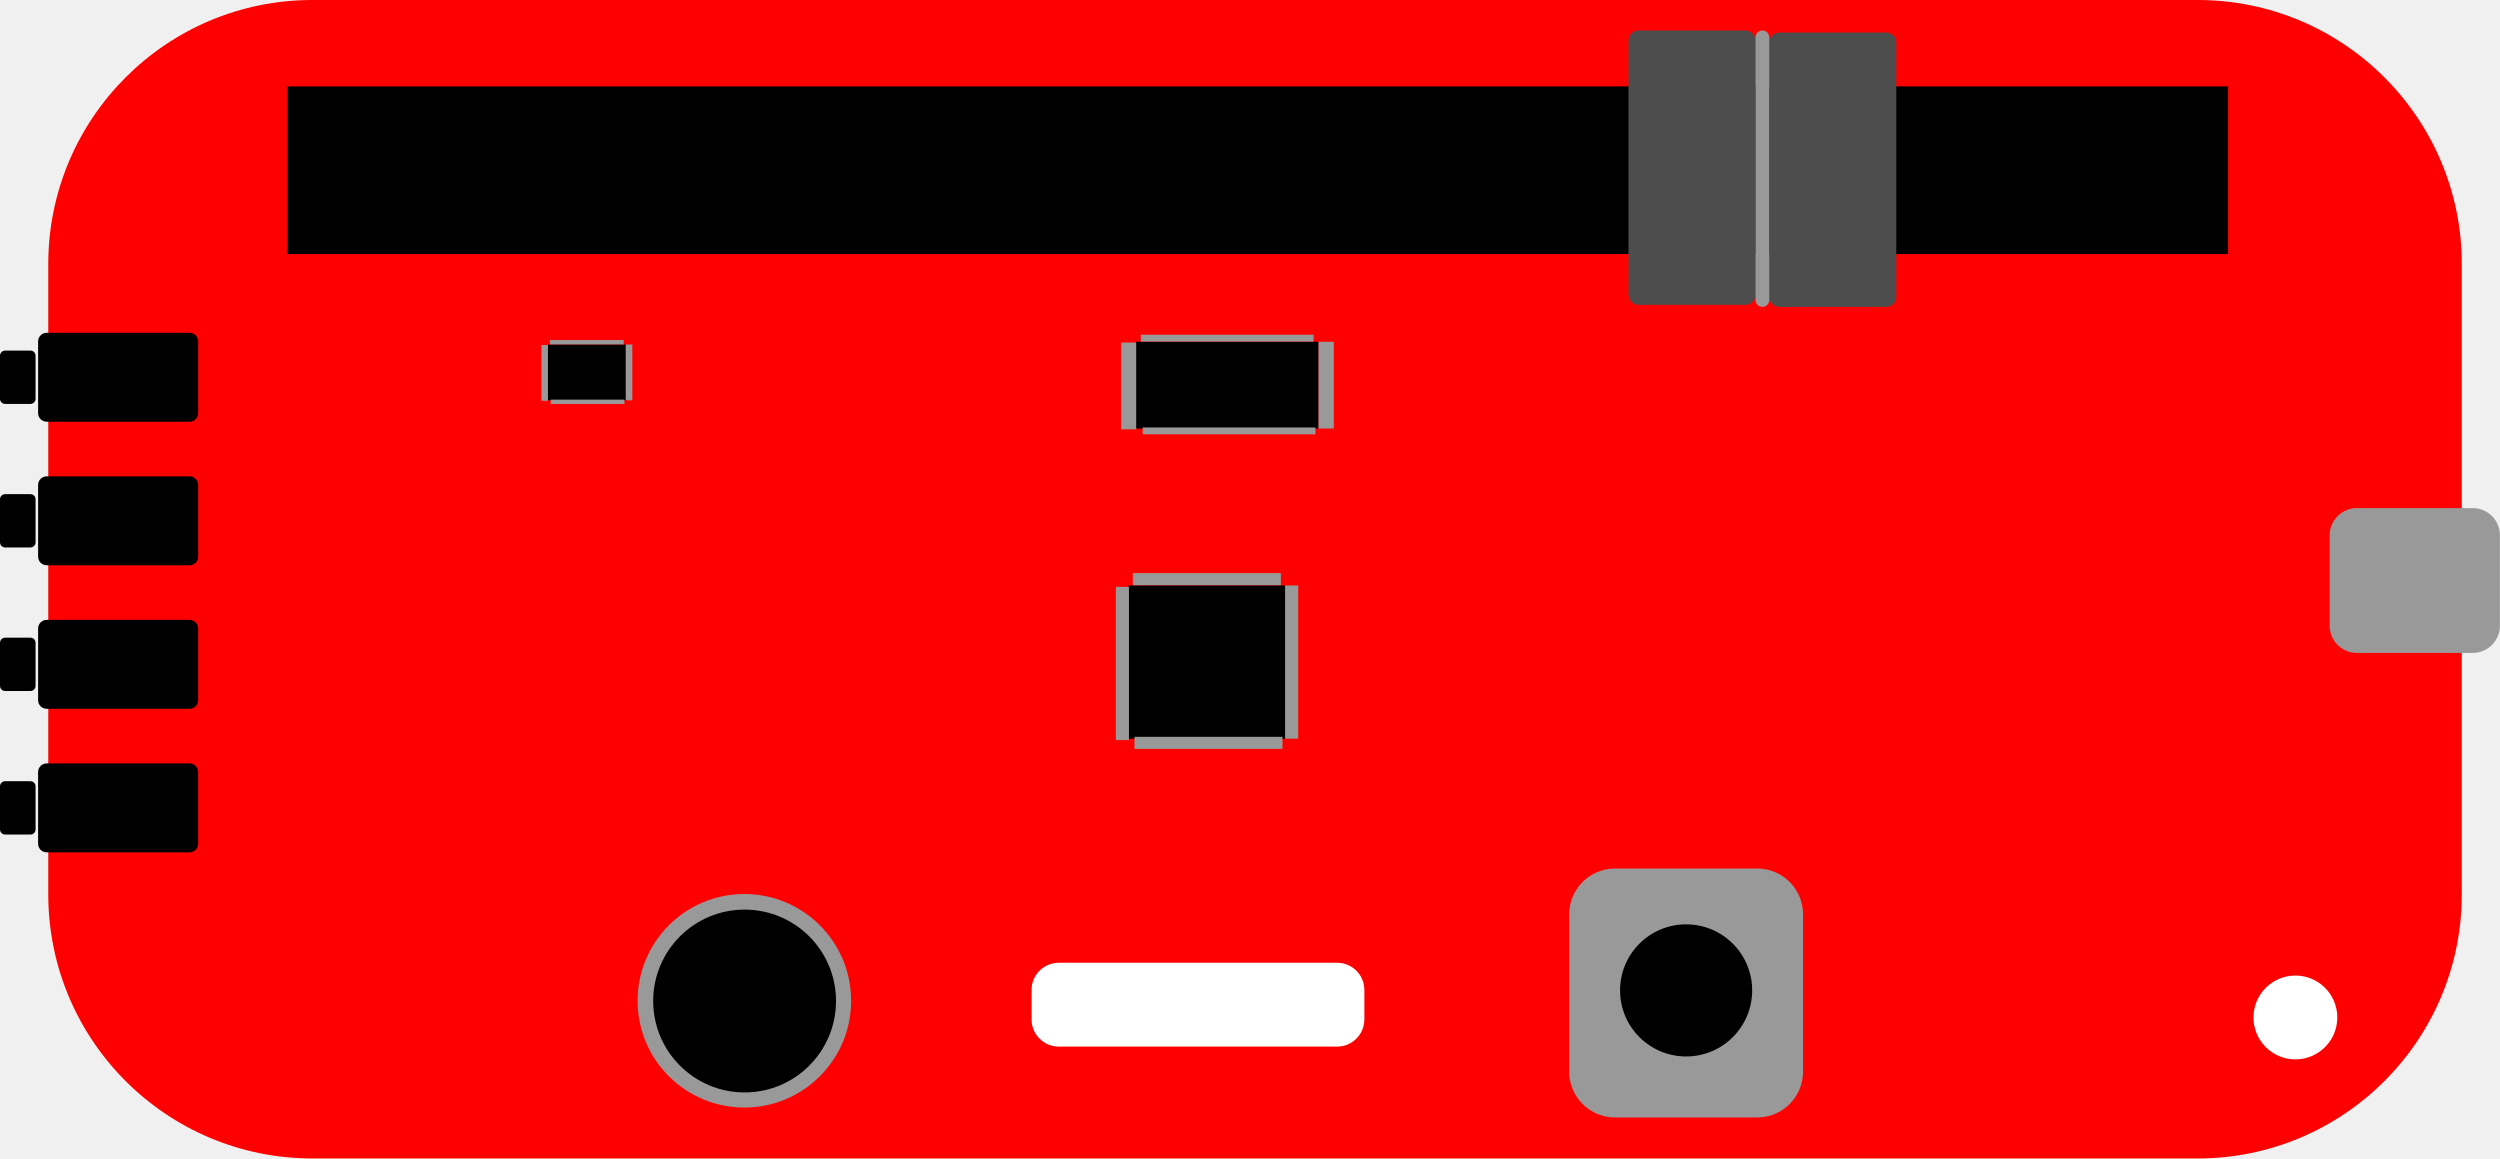
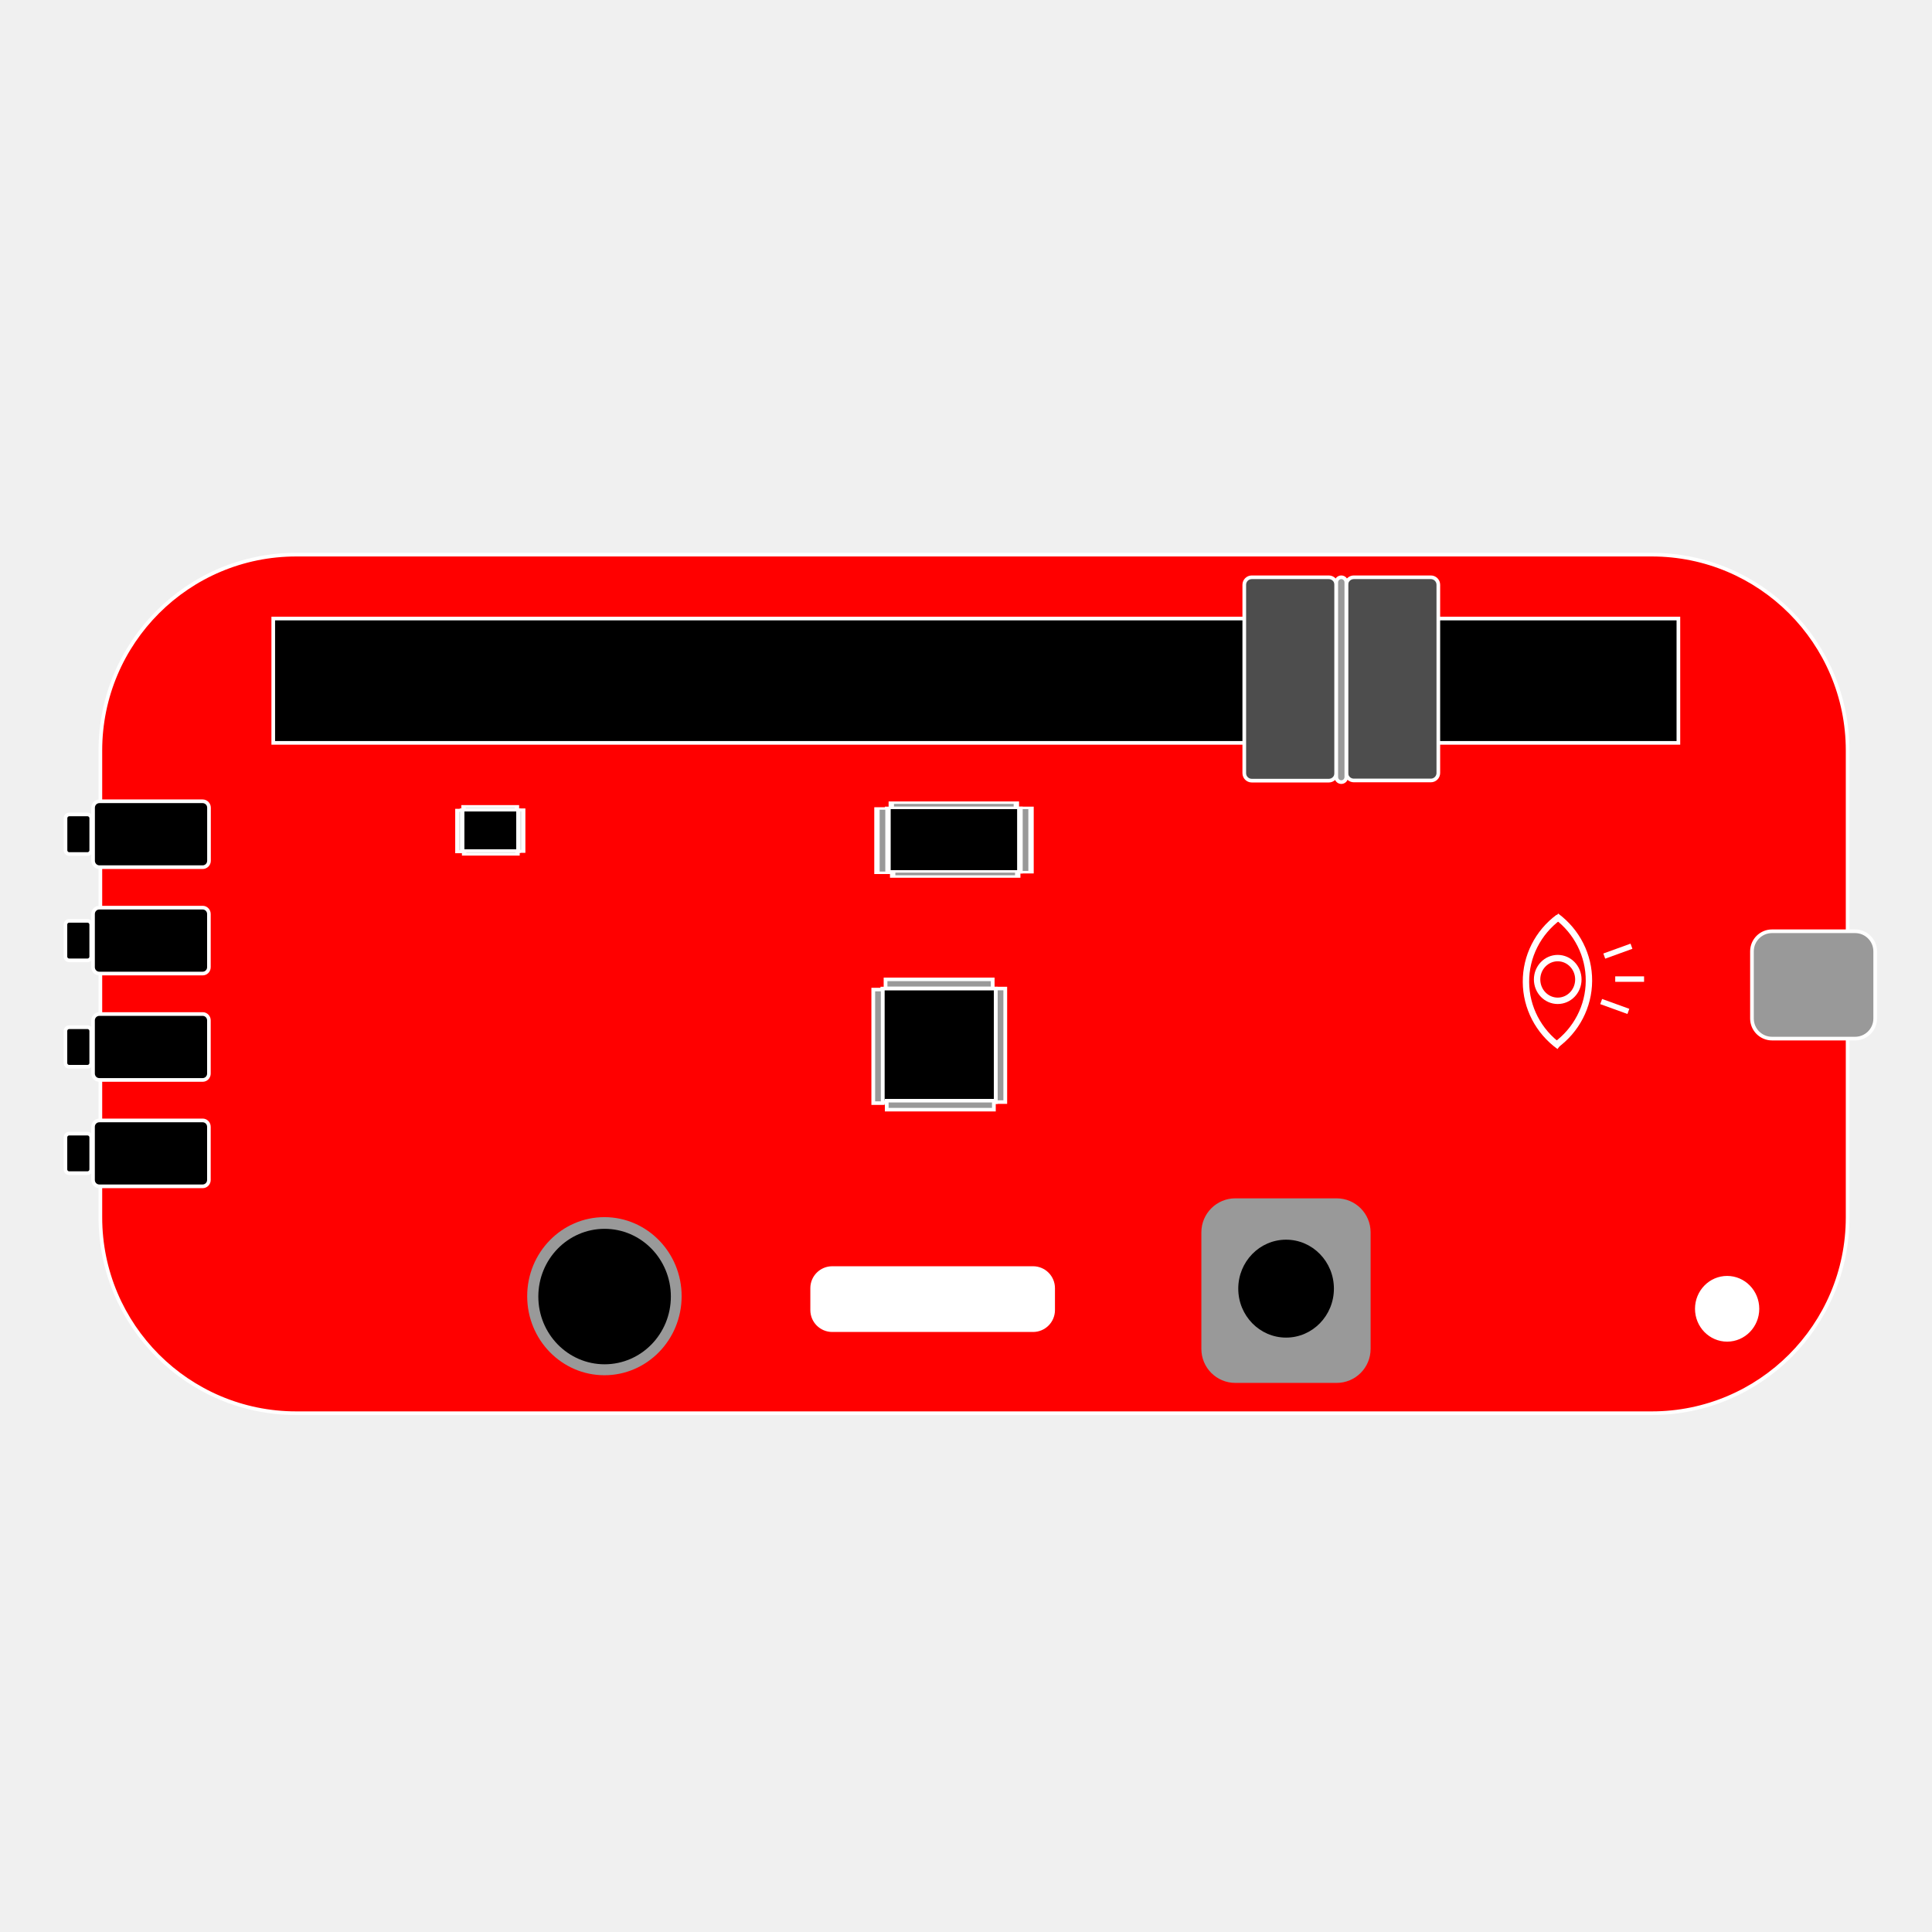
- <svg xmlns="http://www.w3.org/2000/svg" width="10.584mm" height="4.905mm" viewBox="0 0 10.584 4.905" version="1.1" id="svg6255">
+ <svg xmlns="http://www.w3.org/2000/svg" width="40" height="40" viewBox="0 0 10.583 10.583" version="1.1" id="svg6255">
  <defs id="defs6249" />
-   <g id="layer1" transform="translate(-80.90264,-149.1531)">
-     <g id="g7165" transform="matrix(0.0804855,0,0,0.0804855,79.25702,139.4033)">
-       <g id="g9888">
-         <rect style="fill:#ff0000;stroke-width:0.265" id="rect6257" width="126.953" height="60.937" x="22.985" y="121.137" ry="13.898" />
-         <g transform="matrix(0.8567555,0,0,0.7935825,11.33666,34.16689)" id="g7187">
-           <rect ry="0" y="148.398" x="79.914" height="10.156" width="9.622" id="rect7077" style="fill:#000000;stroke-width:0.265" />
-           <rect ry="0" y="148.398" x="89.535" height="10.156" width="0.802" id="rect7085" style="fill:#999999;stroke-width:0.1" />
-           <rect ry="0" y="148.491" x="79.142" height="10.156" width="0.802" id="rect7085-3" style="fill:#999999;stroke-width:0.1" />
-           <rect transform="rotate(90)" ry="0" y="-89.371" x="158.43" height="9.087" width="0.802" id="rect7085-3-7" style="fill:#999999;stroke-width:0.094" />
-           <rect transform="rotate(90)" ry="0" y="-89.271" x="147.578" height="9.087" width="0.802" id="rect7085-3-7-5" style="fill:#999999;stroke-width:0.094" />
-         </g>
-         <g id="g7187-9" transform="matrix(0.4270221,0,0,0.2890062,15.1301,96.37082)">
-           <rect ry="0" y="148.398" x="79.914" height="10.156" width="9.622" id="rect7077-1" style="fill:#000000;stroke-width:0.265" />
-           <rect ry="0" y="148.398" x="89.535" height="10.156" width="0.802" id="rect7085-2" style="fill:#999999;stroke-width:0.1" />
-           <rect ry="0" y="148.491" x="79.142" height="10.156" width="0.802" id="rect7085-3-70" style="fill:#999999;stroke-width:0.1" />
-           <rect transform="rotate(90)" ry="0" y="-89.371" x="158.43" height="9.087" width="0.802" id="rect7085-3-7-9" style="fill:#999999;stroke-width:0.094" />
-           <rect transform="rotate(90)" ry="0" y="-89.271" x="147.578" height="9.087" width="0.802" id="rect7085-3-7-5-3" style="fill:#999999;stroke-width:0.094" />
-         </g>
-         <g id="g7187-6" transform="matrix(1,0,0,0.4495532,0.2683071,72.39958)">
-           <rect ry="0" y="148.398" x="79.914" height="10.156" width="9.622" id="rect7077-0" style="fill:#000000;stroke-width:0.265" />
-           <rect ry="0" y="148.398" x="89.535" height="10.156" width="0.802" id="rect7085-6" style="fill:#999999;stroke-width:0.1" />
-           <rect ry="0" y="148.491" x="79.142" height="10.156" width="0.802" id="rect7085-3-2" style="fill:#999999;stroke-width:0.1" />
-           <rect transform="rotate(90)" ry="0" y="-89.371" x="158.43" height="9.087" width="0.802" id="rect7085-3-7-6" style="fill:#999999;stroke-width:0.094" />
-           <rect transform="rotate(90)" ry="0" y="-89.271" x="147.578" height="9.087" width="0.802" id="rect7085-3-7-5-1" style="fill:#999999;stroke-width:0.094" />
-         </g>
-         <rect ry="0" y="125.68" x="35.547" height="8.82" width="102.097" id="rect7249" style="fill:#000000;stroke-width:0.233" />
-         <rect ry="0.535" y="122.74" x="106.106" height="14.433" width="6.682" id="rect7255" style="fill:#4d4d4d;stroke-width:0.265" />
-         <rect ry="0.535" y="122.849" x="113.511" height="14.433" width="6.682" id="rect7255-8" style="fill:#4d4d4d;stroke-width:0.265" />
-         <rect ry="0.362" y="122.74" x="112.788" height="14.541" width="0.723" id="rect7272" style="fill:#999999;stroke-width:0.265" />
-         <rect ry="0.271" y="139.578" x="20.446" height="2.806" width="1.871" id="rect7274" style="fill:#000000;stroke-width:0.229" />
-         <rect ry="0.452" y="138.643" x="22.451" height="4.677" width="8.419" id="rect7274-7" style="fill:#000000;stroke-width:0.628" />
-         <g transform="translate(-0.4009043)" id="g7373">
-           <rect style="fill:#000000;stroke-width:0.229" id="rect7274-9" width="1.871" height="2.806" x="20.847" y="147.129" ry="0.271" />
-           <rect style="fill:#000000;stroke-width:0.628" id="rect7274-7-2" width="8.419" height="4.677" x="22.852" y="146.193" ry="0.452" />
-         </g>
-         <g transform="translate(1.46998,2.071346)" id="g7364">
-           <rect style="fill:#000000;stroke-width:0.229" id="rect7274-0" width="1.871" height="2.806" x="18.976" y="152.608" ry="0.271" />
-           <rect style="fill:#000000;stroke-width:0.628" id="rect7274-7-23" width="8.419" height="4.677" x="20.981" y="151.672" ry="0.452" />
-         </g>
-         <g transform="translate(1.737251,2.004521)" id="g7369">
-           <g id="g7336">
-             <rect ry="0.271" y="160.225" x="18.709" height="2.806" width="1.871" id="rect7274-75" style="fill:#000000;stroke-width:0.229" />
-             <rect ry="0.452" y="159.289" x="20.713" height="4.677" width="8.419" id="rect7274-7-9" style="fill:#000000;stroke-width:0.628" />
-           </g>
-         </g>
-         <rect ry="1.431" y="147.864" x="142.989" height="7.617" width="8.954" id="rect7377" style="fill:#999999;stroke-width:0.292" />
-         <circle r="2.205" cy="174.657" cx="141.185" id="path7410" style="fill:#ffffff;stroke-width:0.265" />
-         <rect ry="1.431" y="171.779" x="74.707" height="4.41" width="17.506" id="rect7412" style="fill:#ffffff;stroke-width:0.265" />
+   <g id="layer1" transform="translate(-98.9752,-124.6218)">
+     <rect style="fill:#ff0000;stroke:#ffffff;stroke-width:0.02;stroke-miterlimit:4;stroke-dasharray:none;stroke-opacity:1" id="rect6257" width="9.571" height="4.703" x="99.525" y="127.66" ry="1.073" />
+     <g transform="matrix(0.06458964,0,0,0.06124959,98.64696,120.9474)" id="g7187" style="stroke:#ffffff;stroke-width:0.318;stroke-miterlimit:4;stroke-dasharray:none;stroke-opacity:1">
+       <rect ry="0" y="148.398" x="79.914" height="10.156" width="9.622" id="rect7077" style="fill:#000000;stroke:#ffffff;stroke-width:0.318;stroke-miterlimit:4;stroke-dasharray:none;stroke-opacity:1" />
+       <rect ry="0" y="148.398" x="89.535" height="10.156" width="0.802" id="rect7085" style="fill:#999999;stroke:#ffffff;stroke-width:0.318;stroke-miterlimit:4;stroke-dasharray:none;stroke-opacity:1" />
+       <rect ry="0" y="148.491" x="79.142" height="10.156" width="0.802" id="rect7085-3" style="fill:#999999;stroke:#ffffff;stroke-width:0.318;stroke-miterlimit:4;stroke-dasharray:none;stroke-opacity:1" />
+       <rect transform="rotate(90)" ry="0" y="-89.371" x="158.43" height="9.087" width="0.802" id="rect7085-3-7" style="fill:#999999;stroke:#ffffff;stroke-width:0.318;stroke-miterlimit:4;stroke-dasharray:none;stroke-opacity:1" />
+       <rect transform="rotate(90)" ry="0" y="-89.271" x="147.578" height="9.087" width="0.802" id="rect7085-3-7-5" style="fill:#999999;stroke:#ffffff;stroke-width:0.318;stroke-miterlimit:4;stroke-dasharray:none;stroke-opacity:1" />
+     </g>
+     <g id="g7187-9" transform="matrix(0.03219262,0,0,0.02230583,98.93295,125.7484)" style="stroke:#ffffff;stroke-width:0.746;stroke-miterlimit:4;stroke-dasharray:none;stroke-opacity:1">
+       <rect ry="0" y="148.398" x="79.914" height="10.156" width="9.622" id="rect7077-1" style="fill:#000000;stroke:#ffffff;stroke-width:0.746;stroke-miterlimit:4;stroke-dasharray:none;stroke-opacity:1" />
+       <rect ry="0" y="148.398" x="89.535" height="10.156" width="0.802" id="rect7085-2" style="fill:#999999;stroke:#ffffff;stroke-width:0.746;stroke-miterlimit:4;stroke-dasharray:none;stroke-opacity:1" />
+       <rect ry="0" y="148.491" x="79.142" height="10.156" width="0.802" id="rect7085-3-70" style="fill:#999999;stroke:#ffffff;stroke-width:0.746;stroke-miterlimit:4;stroke-dasharray:none;stroke-opacity:1" />
+       <rect transform="rotate(90)" ry="0" y="-89.371" x="158.43" height="9.087" width="0.802" id="rect7085-3-7-9" style="fill:#999999;stroke:#ffffff;stroke-width:0.746;stroke-miterlimit:4;stroke-dasharray:none;stroke-opacity:1" />
+       <rect transform="rotate(90)" ry="0" y="-89.271" x="147.578" height="9.087" width="0.802" id="rect7085-3-7-5-3" style="fill:#999999;stroke:#ffffff;stroke-width:0.746;stroke-miterlimit:4;stroke-dasharray:none;stroke-opacity:1" />
+     </g>
+     <g id="g7187-6" transform="matrix(0.07538864,0,0,0.03469702,97.81254,123.8982)" style="stroke:#ffffff;stroke-width:0.391;stroke-miterlimit:4;stroke-dasharray:none;stroke-opacity:1">
+       <rect ry="0" y="148.398" x="79.914" height="10.156" width="9.622" id="rect7077-0" style="fill:#000000;stroke:#ffffff;stroke-width:0.391;stroke-miterlimit:4;stroke-dasharray:none;stroke-opacity:1" />
+       <rect ry="0" y="148.398" x="89.535" height="10.156" width="0.802" id="rect7085-6" style="fill:#999999;stroke:#ffffff;stroke-width:0.391;stroke-miterlimit:4;stroke-dasharray:none;stroke-opacity:1" />
+       <rect ry="0" y="148.491" x="79.142" height="10.156" width="0.802" id="rect7085-3-2" style="fill:#999999;stroke:#ffffff;stroke-width:0.391;stroke-miterlimit:4;stroke-dasharray:none;stroke-opacity:1" />
+       <rect transform="rotate(90)" ry="0" y="-89.371" x="158.43" height="9.087" width="0.802" id="rect7085-3-7-6" style="fill:#999999;stroke:#ffffff;stroke-width:0.391;stroke-miterlimit:4;stroke-dasharray:none;stroke-opacity:1" />
+       <rect transform="rotate(90)" ry="0" y="-89.271" x="147.578" height="9.087" width="0.802" id="rect7085-3-7-5-1" style="fill:#999999;stroke:#ffffff;stroke-width:0.391;stroke-miterlimit:4;stroke-dasharray:none;stroke-opacity:1" />
+     </g>
+     <rect ry="0" y="128.01" x="100.472" height="0.681" width="7.697" id="rect7249" style="fill:#000000;stroke:#ffffff;stroke-width:0.02;stroke-miterlimit:4;stroke-dasharray:none;stroke-opacity:1" />
+     <rect ry="0.041" y="127.784" x="105.791" height="1.114" width="0.504" id="rect7255" style="fill:#4d4d4d;stroke:#ffffff;stroke-width:0.02;stroke-miterlimit:4;stroke-dasharray:none;stroke-opacity:1" />
+     <rect ry="0.041" y="127.784" x="106.35" height="1.113" width="0.504" id="rect7255-8" style="fill:#4d4d4d;stroke:#ffffff;stroke-width:0.02;stroke-miterlimit:4;stroke-dasharray:none;stroke-opacity:1" />
+     <rect ry="0.028" y="127.784" x="106.295" height="1.122" width="0.055" id="rect7272" style="fill:#999999;stroke:#ffffff;stroke-width:0.02;stroke-miterlimit:4;stroke-dasharray:none;stroke-opacity:1" />
+     <rect ry="0.021" y="129.083" x="99.334" height="0.217" width="0.141" id="rect7274" style="fill:#000000;stroke:#ffffff;stroke-width:0.02;stroke-miterlimit:4;stroke-dasharray:none;stroke-opacity:1" />
+     <rect ry="0.035" y="129.011" x="99.485" height="0.361" width="0.635" id="rect7274-7" style="fill:#000000;stroke:#ffffff;stroke-width:0.02;stroke-miterlimit:4;stroke-dasharray:none;stroke-opacity:1" />
+     <g transform="matrix(0.07538864,0,0,0.07718113,97.76208,118.3103)" id="g7373" style="stroke:#ffffff;stroke-width:0.262;stroke-miterlimit:4;stroke-dasharray:none;stroke-opacity:1">
+       <rect style="fill:#000000;stroke:#ffffff;stroke-width:0.262;stroke-miterlimit:4;stroke-dasharray:none;stroke-opacity:1" id="rect7274-9" width="1.871" height="2.806" x="20.847" y="147.129" ry="0.271" />
+       <rect style="fill:#000000;stroke:#ffffff;stroke-width:0.262;stroke-miterlimit:4;stroke-dasharray:none;stroke-opacity:1" id="rect7274-7-2" width="8.419" height="4.677" x="22.852" y="146.193" ry="0.452" />
+     </g>
+     <g transform="matrix(0.07538864,0,0,0.07718113,97.90313,118.4702)" id="g7364" style="stroke:#ffffff;stroke-width:0.262;stroke-miterlimit:4;stroke-dasharray:none;stroke-opacity:1">
+       <rect style="fill:#000000;stroke:#ffffff;stroke-width:0.262;stroke-miterlimit:4;stroke-dasharray:none;stroke-opacity:1" id="rect7274-0" width="1.871" height="2.806" x="18.976" y="152.608" ry="0.271" />
+       <rect style="fill:#000000;stroke:#ffffff;stroke-width:0.262;stroke-miterlimit:4;stroke-dasharray:none;stroke-opacity:1" id="rect7274-7-23" width="8.419" height="4.677" x="20.981" y="151.672" ry="0.452" />
+     </g>
+     <g transform="matrix(0.07538864,0,0,0.07718113,97.92328,118.4651)" id="g7369" style="stroke:#ffffff;stroke-width:0.262;stroke-miterlimit:4;stroke-dasharray:none;stroke-opacity:1">
+       <g id="g7336" style="stroke:#ffffff;stroke-width:0.262;stroke-miterlimit:4;stroke-dasharray:none;stroke-opacity:1">
+         <rect ry="0.271" y="160.225" x="18.709" height="2.806" width="1.871" id="rect7274-75" style="fill:#000000;stroke:#ffffff;stroke-width:0.262;stroke-miterlimit:4;stroke-dasharray:none;stroke-opacity:1" />
+         <rect ry="0.452" y="159.289" x="20.713" height="4.677" width="8.419" id="rect7274-7-9" style="fill:#000000;stroke:#ffffff;stroke-width:0.262;stroke-miterlimit:4;stroke-dasharray:none;stroke-opacity:1" />
      </g>
    </g>
-     <circle style="fill:#999999;stroke-width:0.024" id="path7066" cx="84.054" cy="153.39" r="0.452" />
-     <rect style="fill:#999999;stroke-width:0.022" id="rect7068" width="0.99" height="1.054" x="87.546" y="152.83" ry="0.194" />
-     <g id="g7075" transform="matrix(0.06750397,0,0,0.06750397,80.12968,141.768)">
+     <rect ry="0.11" y="129.723" x="108.572" height="0.588" width="0.675" id="rect7377" style="fill:#999999;stroke:#ffffff;stroke-width:0.02;stroke-miterlimit:4;stroke-dasharray:none;stroke-opacity:1" />
+     <ellipse cy="131.791" cx="108.436" id="path7410" style="fill:#ffffff;stroke:#ffffff;stroke-width:0.02;stroke-miterlimit:4;stroke-dasharray:none;stroke-opacity:1" rx="0.166" ry="0.17" />
+     <rect ry="0.11" y="131.568" x="103.424" height="0.34" width="1.32" id="rect7412" style="fill:#ffffff;stroke:#ffffff;stroke-width:0.02;stroke-miterlimit:4;stroke-dasharray:none;stroke-opacity:1" />
+     <ellipse style="fill:#999999;stroke-width:0.022" id="path7066" cx="102.286" cy="131.722" rx="0.423" ry="0.433" />
+     <rect style="fill:#999999;stroke-width:0.021" id="rect7068" width="0.927" height="1.011" x="105.556" y="131.186" ry="0.186" />
+     <g id="g7075" transform="matrix(0.06322918,0,0,0.06473256,98.6097,120.5779)">
      <circle r="4.143" cy="171.517" cx="117.198" id="path7070" style="fill:#000000;stroke-width:0.265" />
    </g>
-     <circle style="fill:#000000;stroke-width:0.022" id="path7072" cx="84.055" cy="153.391" r="0.387" />
+     <ellipse style="fill:#000000;stroke-width:0.021" id="path7072" cx="102.287" cy="131.724" rx="0.363" ry="0.371" />
+     <ellipse style="fill:none;fill-opacity:1;fill-rule:nonzero;stroke:#ffffff;stroke-width:0.035;stroke-miterlimit:4;stroke-dasharray:none;stroke-opacity:1" id="path5750" cx="107.508" cy="129.987" rx="0.113" ry="0.117" />
+     <path style="fill:none;fill-opacity:1;fill-rule:nonzero;stroke:#ffffff;stroke-width:0.035;stroke-miterlimit:4;stroke-dasharray:none;stroke-opacity:1" id="path5756" d="m 107.5,129.64 a 0.45,0.441 0 0 1 0.179,0.355 0.45,0.441 0 0 1 -0.183,0.353" />
+     <path style="fill:none;fill-opacity:1;fill-rule:nonzero;stroke:#ffffff;stroke-width:0.035;stroke-miterlimit:4;stroke-dasharray:none;stroke-opacity:1" id="path5756-7" d="m -107.513,129.646 a 0.45,0.441 0 0 1 0.179,0.355 0.45,0.441 0 0 1 -0.183,0.353" transform="scale(-1,1)" />
+     <path style="fill:none;stroke:#ffffff;stroke-width:0.03;stroke-linecap:butt;stroke-linejoin:miter;stroke-miterlimit:4;stroke-dasharray:none;stroke-opacity:1" d="m 107.823,129.985 h 0.158" id="path5775" />
+     <path style="fill:none;stroke:#ffffff;stroke-width:0.03;stroke-linecap:butt;stroke-linejoin:miter;stroke-miterlimit:4;stroke-dasharray:none;stroke-opacity:1" d="m 107.763,129.859 0.149,-0.054" id="path5775-5" />
+     <path style="fill:none;stroke:#ffffff;stroke-width:0.03;stroke-linecap:butt;stroke-linejoin:miter;stroke-miterlimit:4;stroke-dasharray:none;stroke-opacity:1" d="m 107.746,130.108 0.149,0.054" id="path5775-5-3" />
  </g>
</svg>
